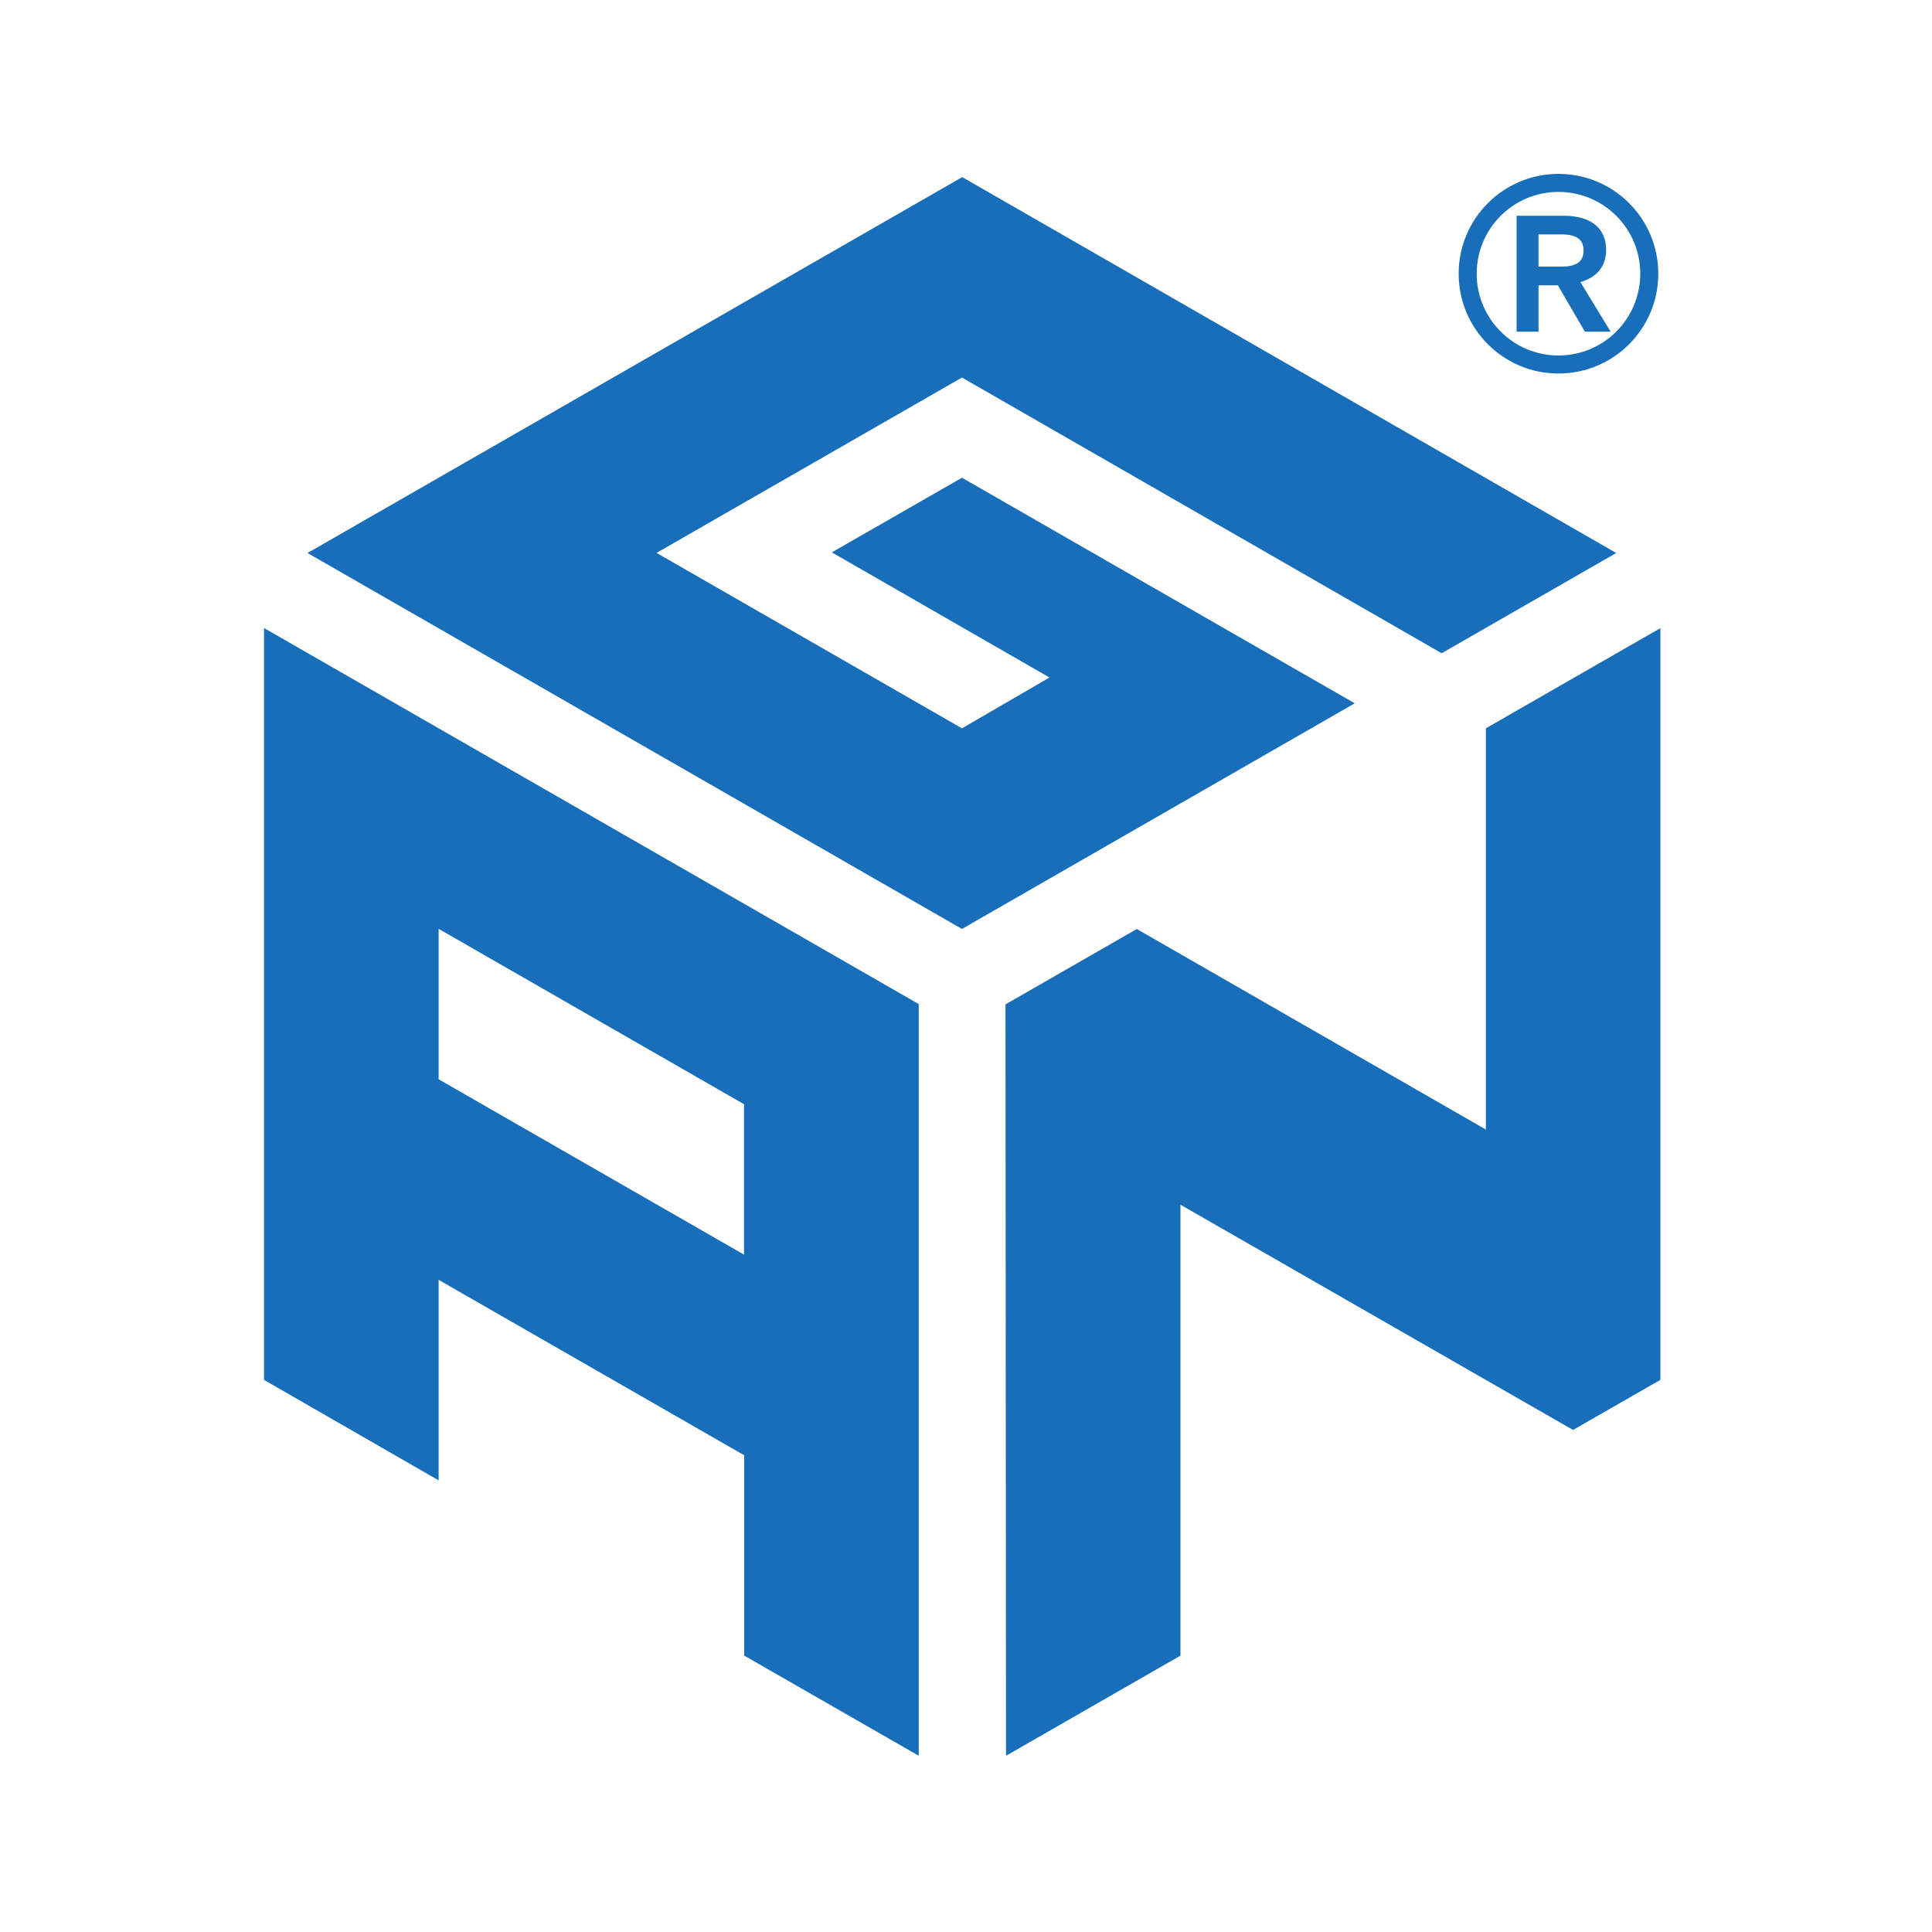
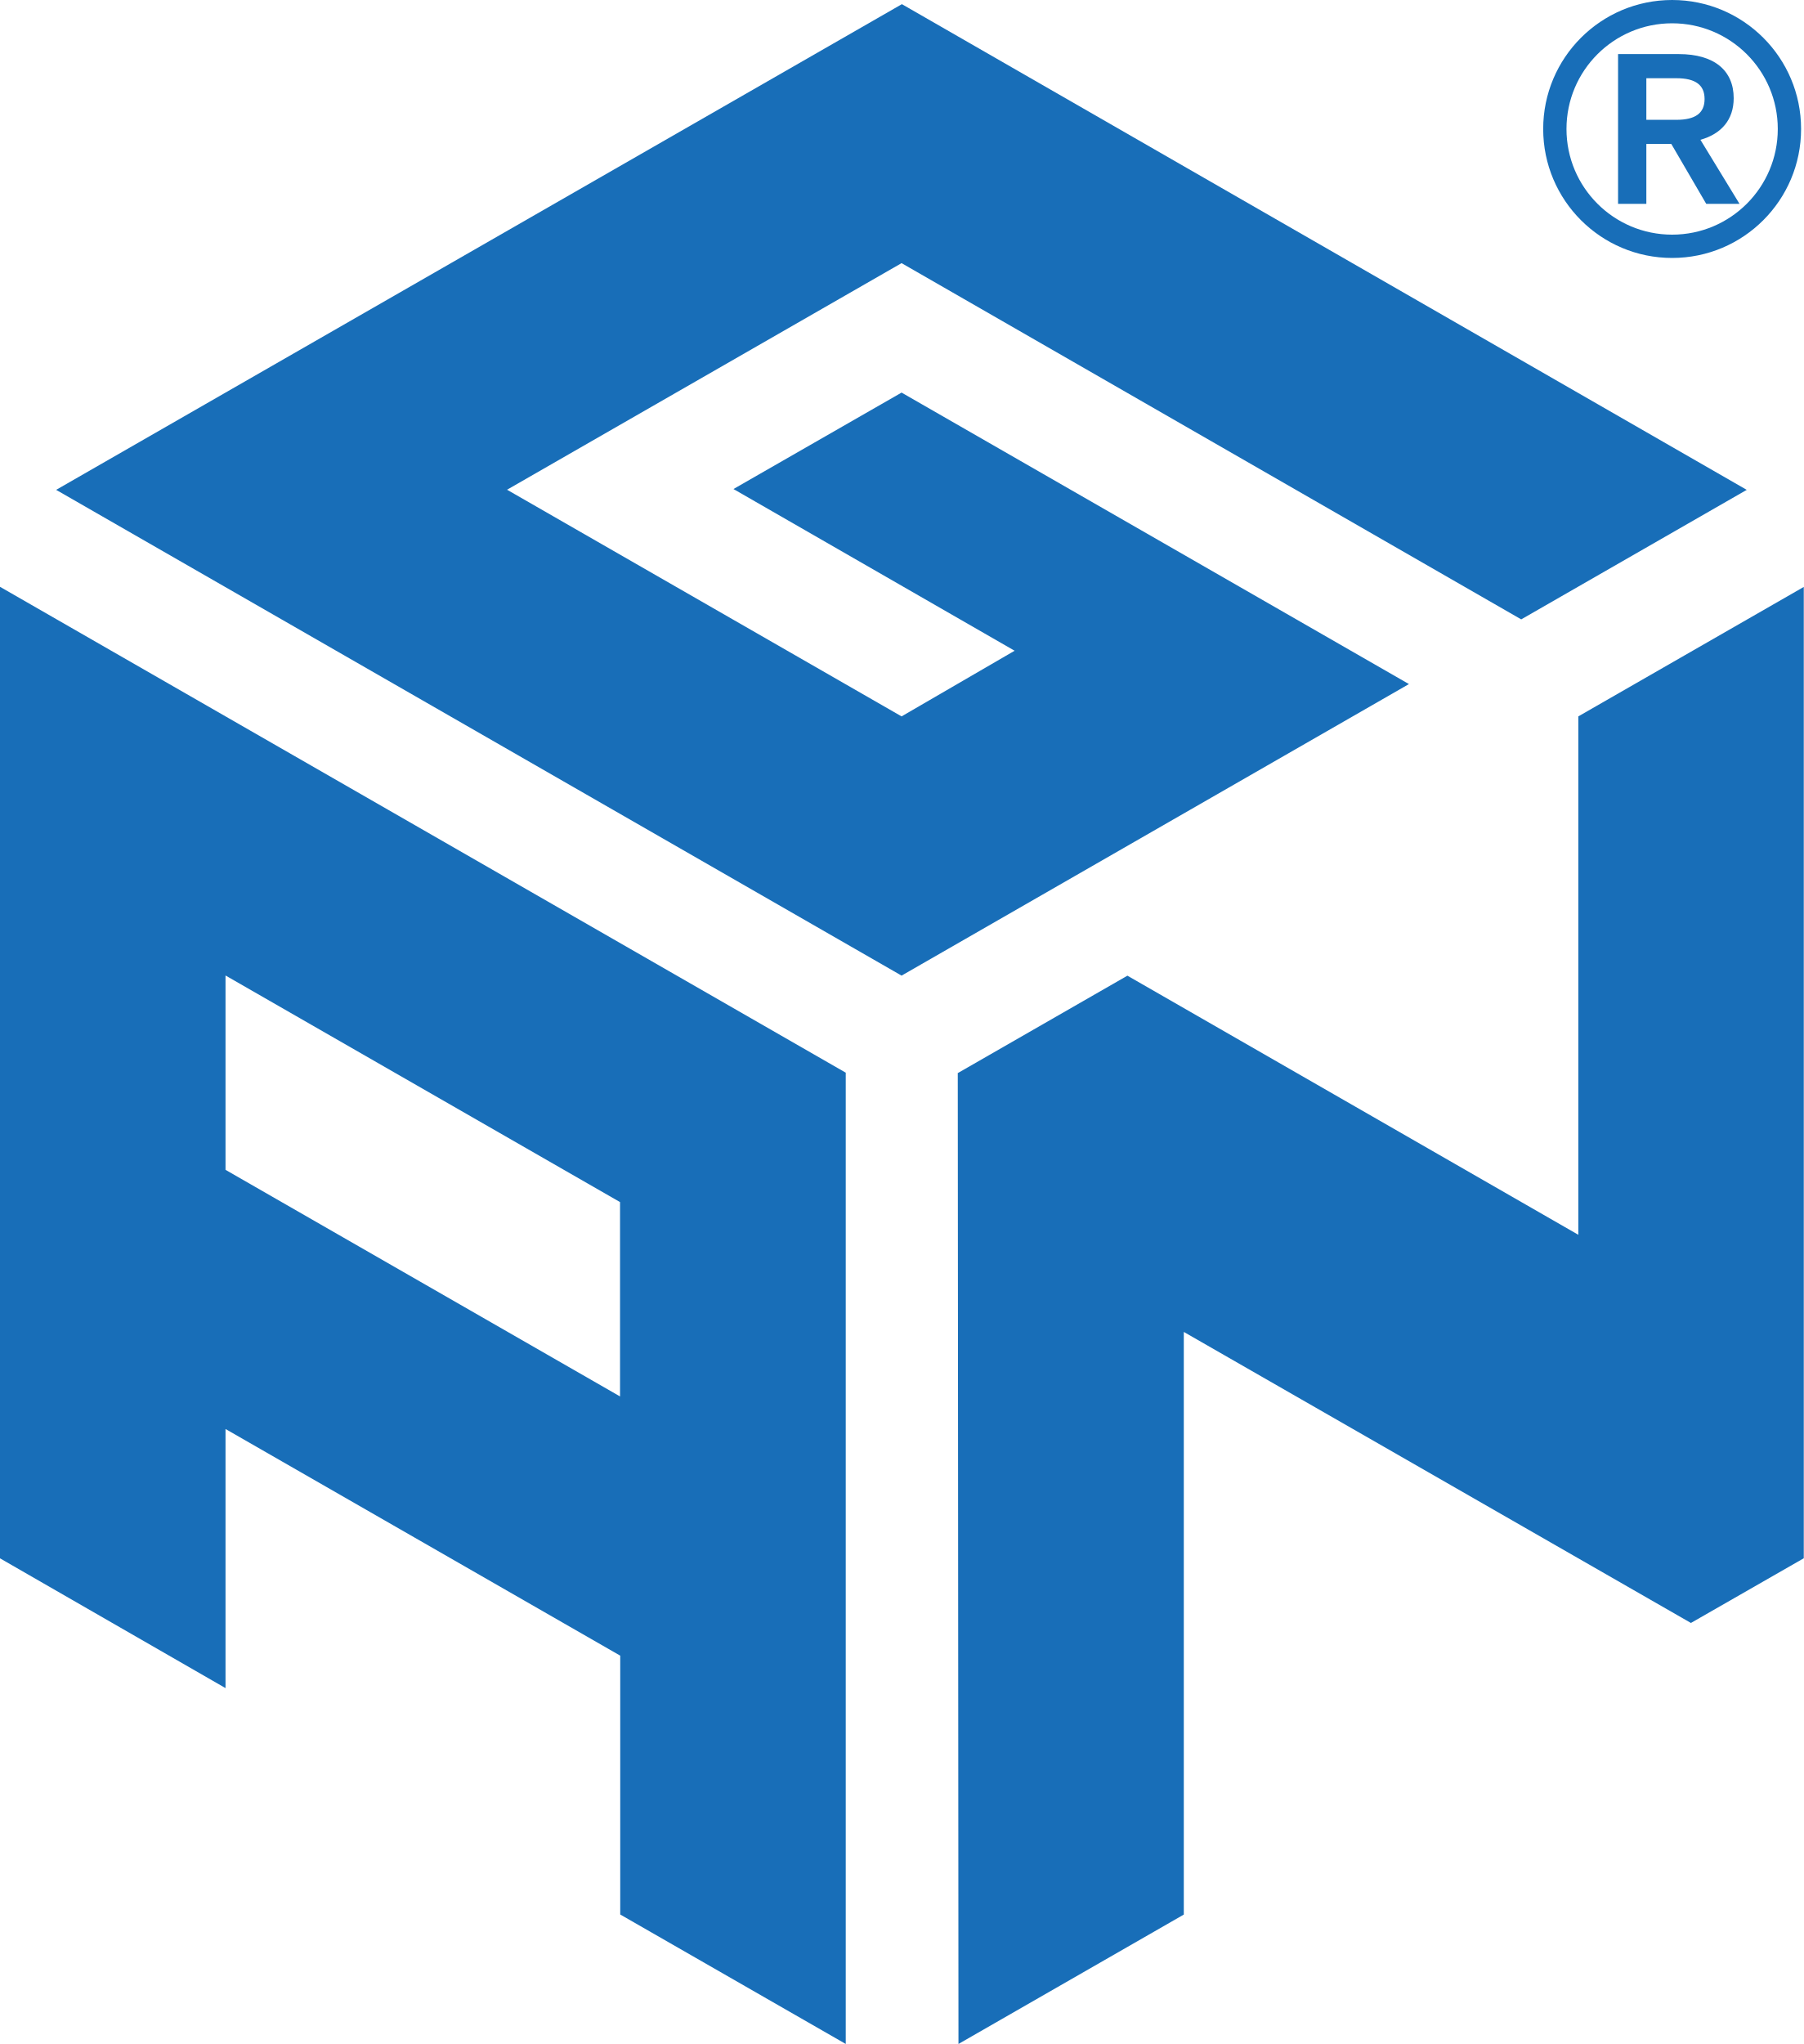
- <svg xmlns="http://www.w3.org/2000/svg" viewBox="0 0 300 300" fill="#186eb8">
+ <svg xmlns="http://www.w3.org/2000/svg" viewBox="41 27 216.83 245.64" fill="#186eb8">
  <g transform="translate(41 27.5) scale(7.66)">
    <path fill-rule="evenodd" clip-rule="evenodd" d="M3.539 15.239V18.288L9.73 21.843V18.794L3.539 15.239ZM13.272 16.763V32.002L9.733 29.971V25.91L3.539 22.354V26.419L0 24.383V9.141L13.267 16.761H13.27L13.272 16.763ZM15.036 16.767L17.692 15.242L24.768 19.307V11.174L28.306 9.143V24.382L26.535 25.397L18.577 20.831V29.972L15.041 32.002L15.03 16.767H15.034H15.036ZM0.881 7.62L14.148 15.241L22.11 10.667L14.148 6.094L11.51 7.607L15.922 10.144L14.148 11.174L7.957 7.618L14.148 4.063L23.872 9.652L27.411 7.62L14.153 0L0.881 7.62Z" fill="#186eb8" />
  </g>
  <path fill-rule="evenodd" d="M242 27a15.5 15.5 0 1 0 0 31 15.5 15.5 0 0 0 0-31Zm0 2.8a12.7 12.7 0 1 1 0 25.4 12.7 12.7 0 0 1 0-25.4Z" />
  <path fill-rule="evenodd" d="M235.5 33.5h7.3c4.3 0 6.6 2 6.6 5.3 0 2.6-1.5 4.3-4 5l4.7 7.7h-4l-4.2-7.2h-3v7.2h-3.4Zm3.4 2.9v5h3.6c2.3 0 3.4-.8 3.4-2.5s-1.1-2.5-3.4-2.5Z" />
</svg>
